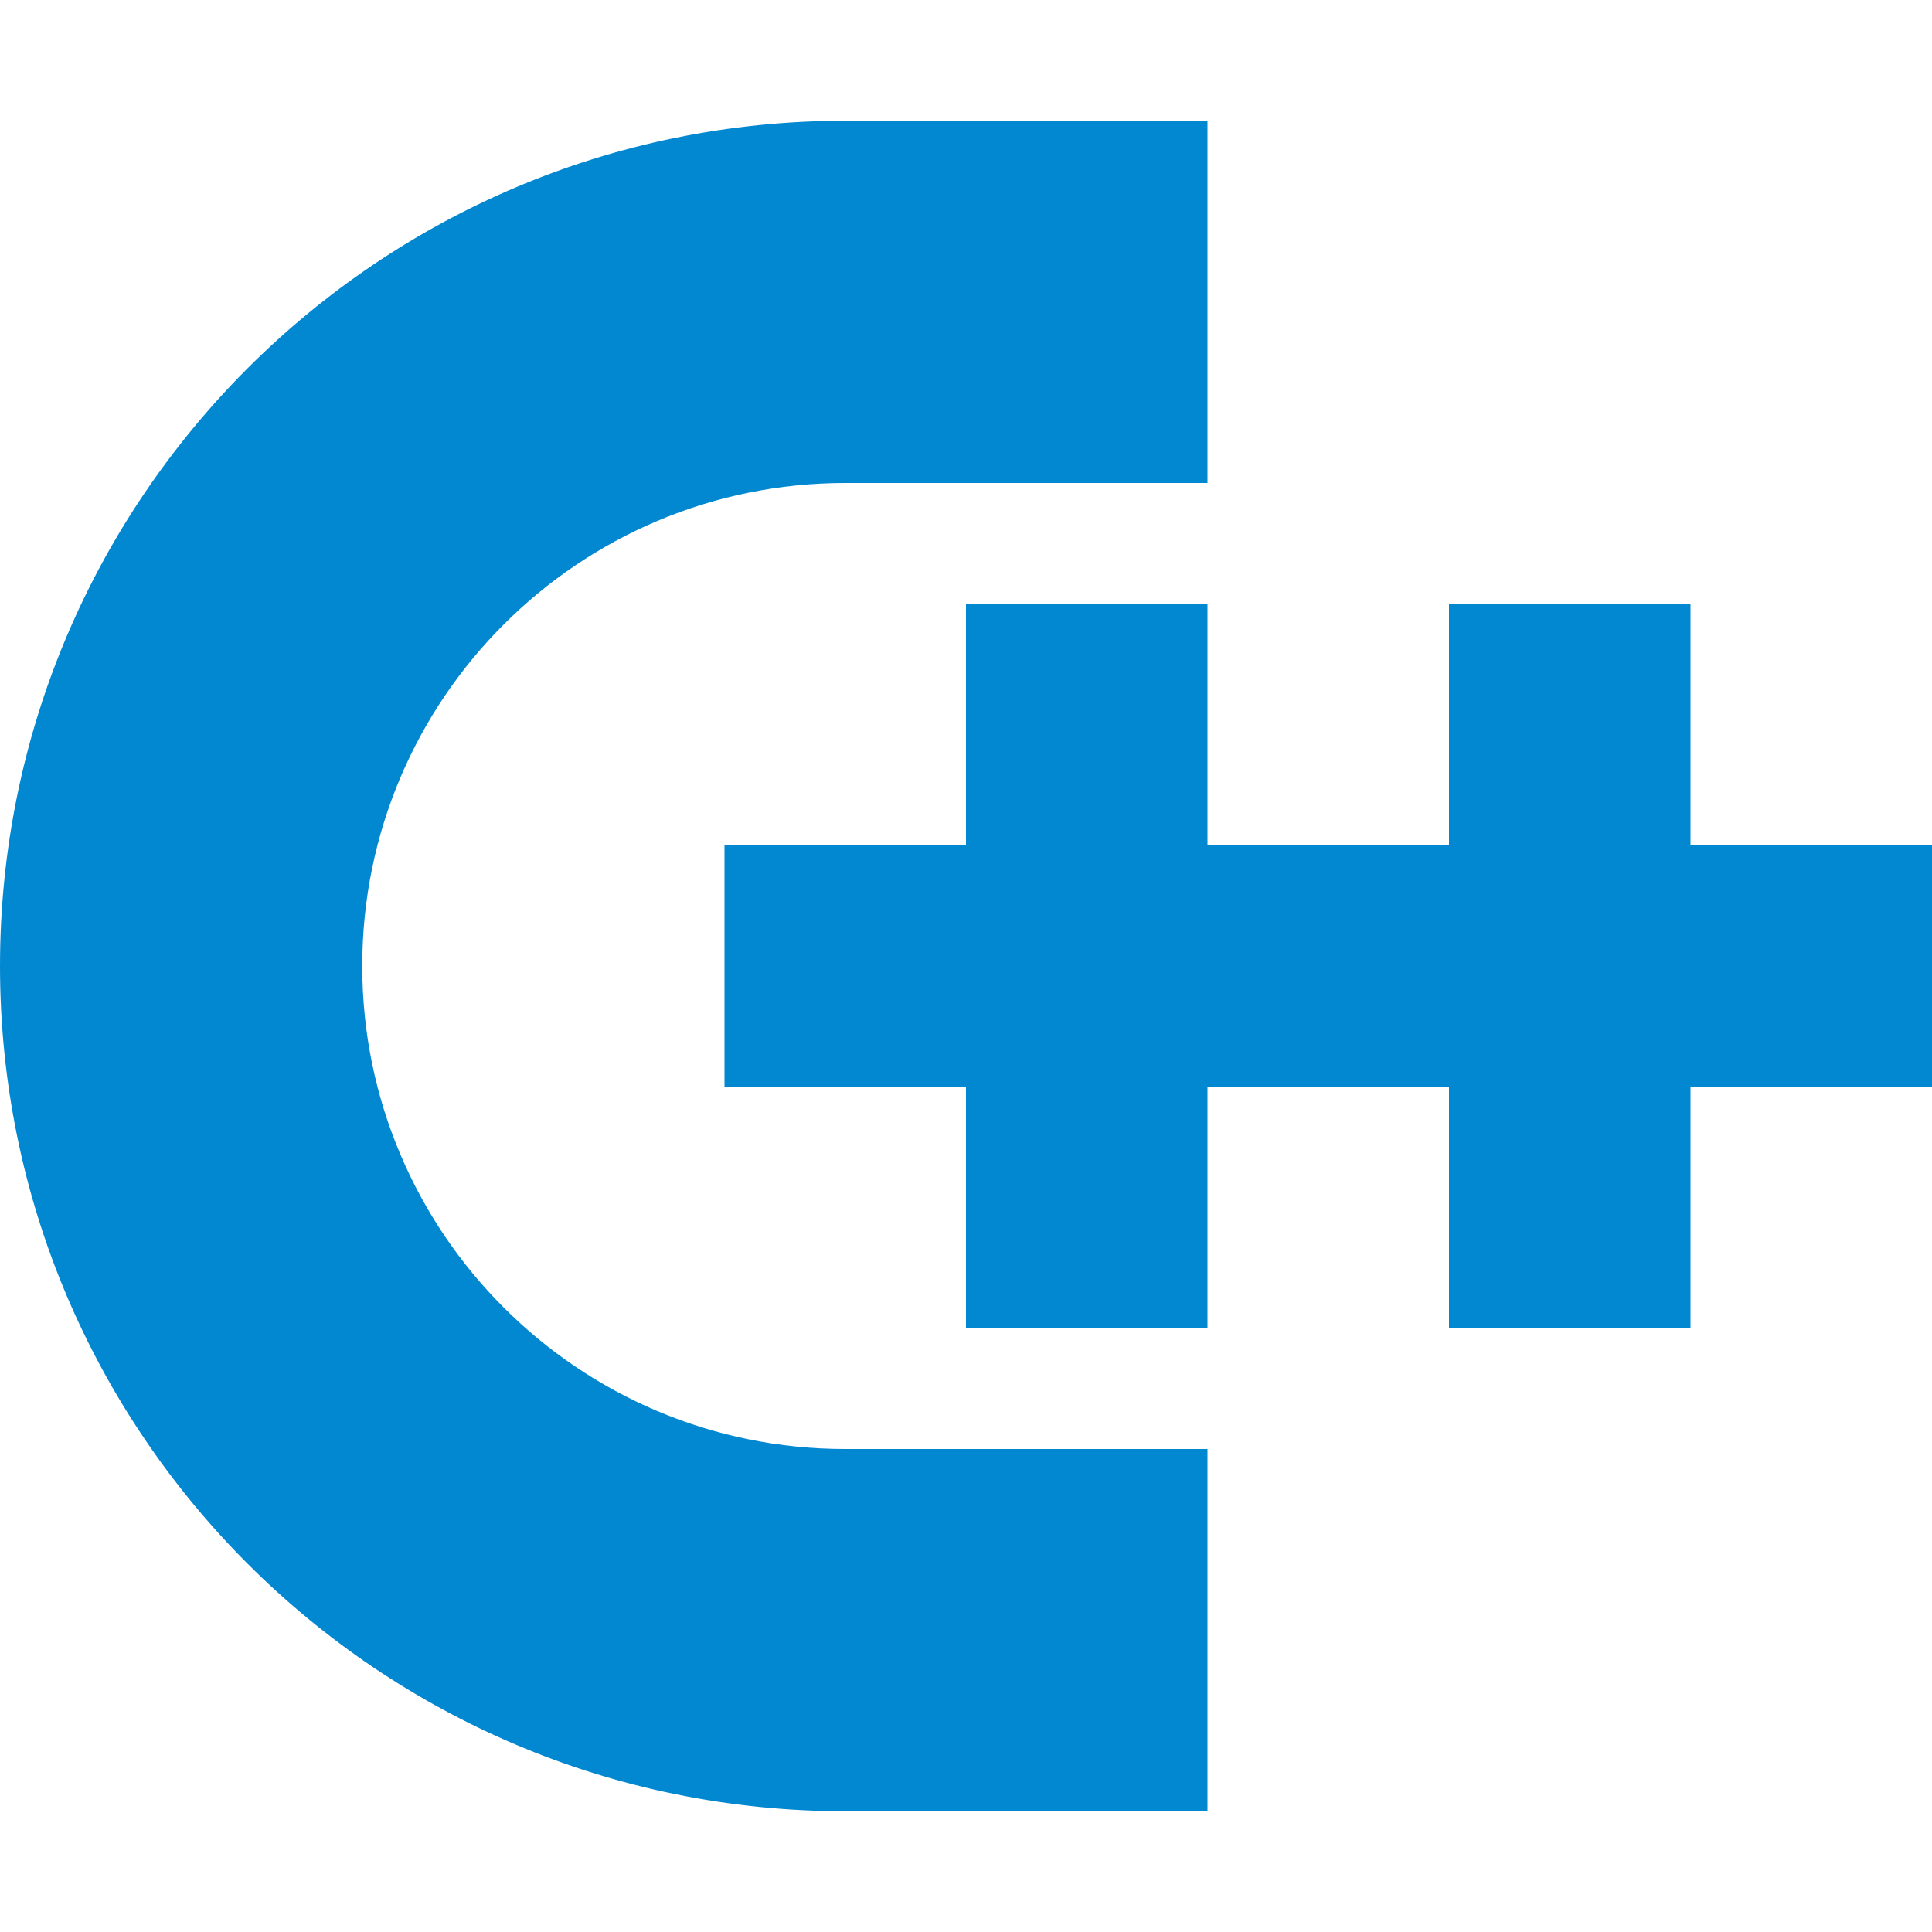
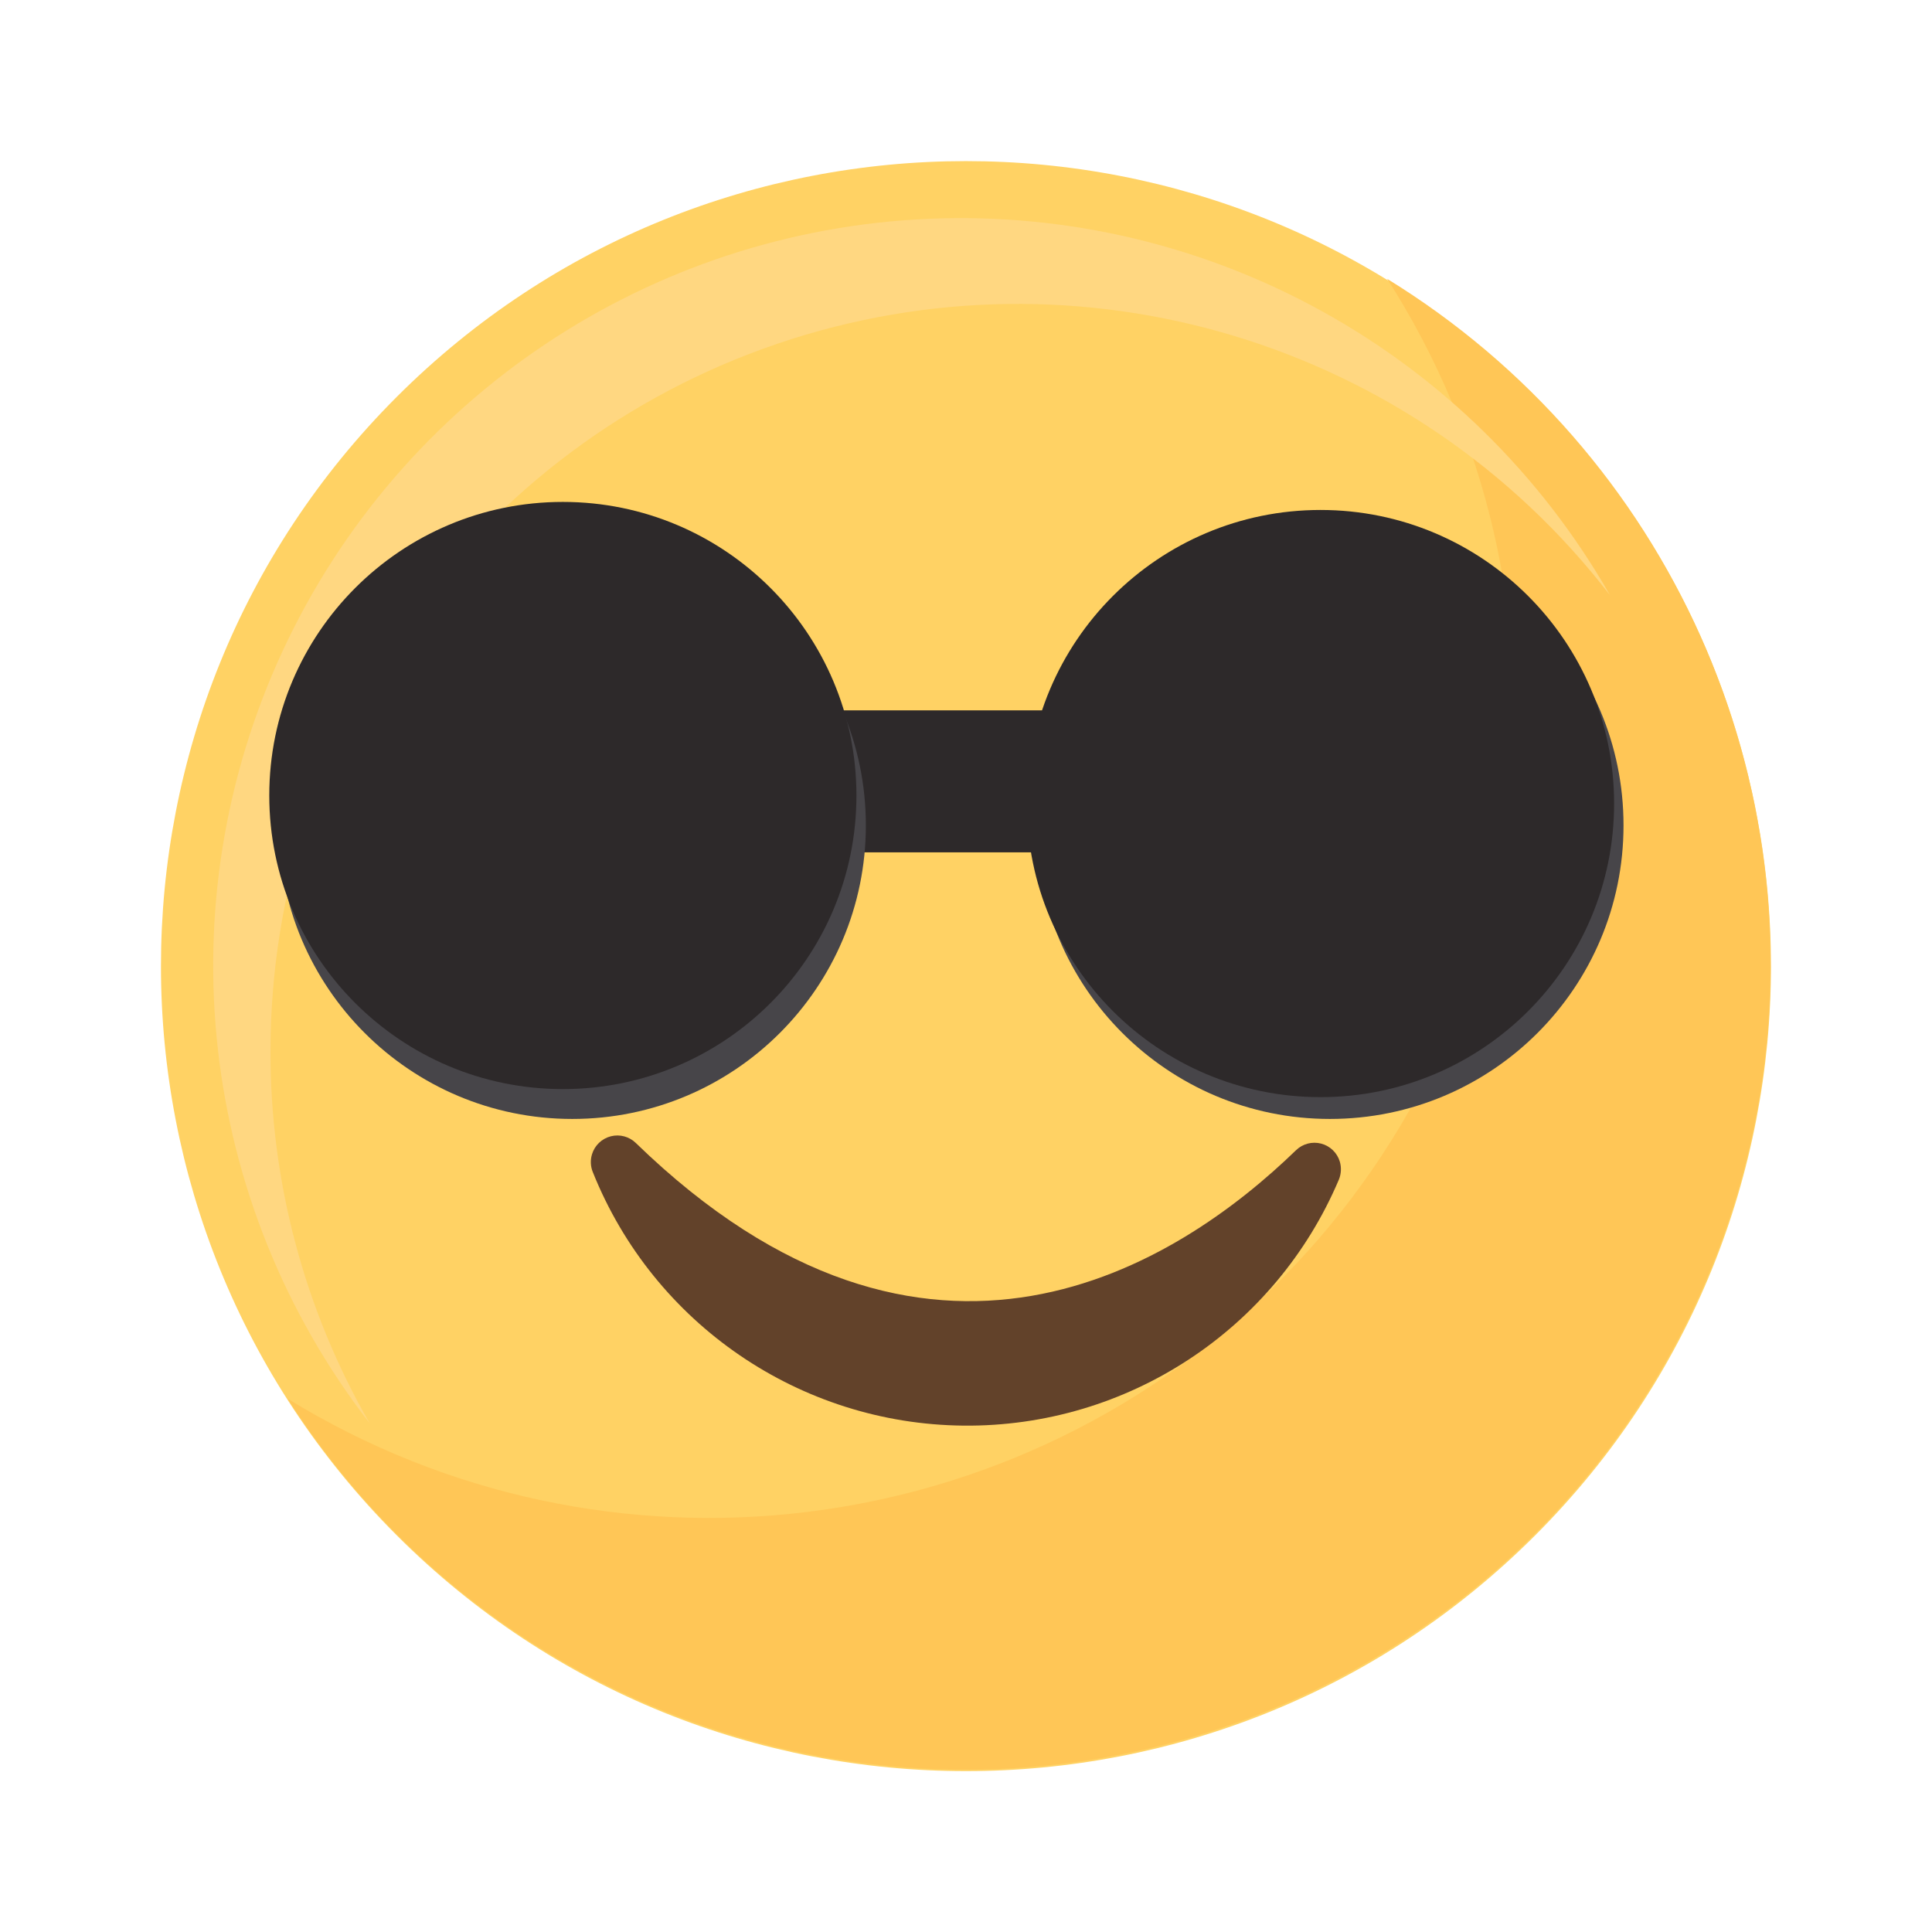
- <svg xmlns="http://www.w3.org/2000/svg" viewBox="0 0 32 32">
-   <path d="M32,18H28v4H24V18H22V14h2V10h4v4h4ZM20,10v4h2v4H20v4H16V18H12V14h4V10Z" style="fill: #0288d1" />
-   <path d="M14,24A8,8,0,1,1,14,8h6V2H14A14,14,0,0,0,0,16V16A14,14,0,0,0,14,30h6V24Z" style="fill: #0288d1" />
+ <svg xmlns="http://www.w3.org/2000/svg" t="1683300646011" class="icon" viewBox="0 0 1024 1024" version="1.1" p-id="1088" width="300" height="300">
+   <path d="M813.696 813.739a426.667 426.667 0 1 0-603.435 0 426.667 426.667 0 0 0 603.435 0z" fill="#FFD264" p-id="1089" />
+   <path d="M735.232 147.797A426.667 426.667 0 0 1 152.448 741.333 426.667 426.667 0 1 0 735.232 147.797z" fill="#FFC656" p-id="1090" />
+   <path d="M143.36 556.971A396.16 396.16 0 0 1 853.333 315.477 396.203 396.203 0 1 0 195.968 754.432a393.899 393.899 0 0 1-52.608-197.461z" fill="#FFD781" p-id="1091" />
+   <path d="M337.067 605.867a14.037 14.037 0 0 0-23.296 5.931 14.037 14.037 0 0 0 0.427 9.429 213.845 213.845 0 0 0 395.477 3.883 14.464 14.464 0 0 0 0.469-9.387 14.037 14.037 0 0 0-23.211-6.101c-62.379 60.501-194.944 146.645-349.867-3.755z" fill="#62422A" p-id="1092" />
+   <path d="M438.656 451.755a42.197 42.197 0 0 0 8.533-25.088c0-22.187-18.731-41.344-45.824-50.176h208.085v75.264zM333.483 376.491h-5.632v2.005c1.835-0.725 3.712-1.408 5.632-2.005z" fill="#2D292A" p-id="1093" />
+   <path d="M303.317 437.461m-155.605 0a155.605 155.605 0 1 0 311.211 0 155.605 155.605 0 1 0-311.211 0Z" fill="#474549" p-id="1094" />
+   <path d="M298.325 421.632m-155.605 0a155.605 155.605 0 1 0 311.211 0 155.605 155.605 0 1 0-311.211 0Z" fill="#2D292A" p-id="1095" />
+   <path d="M704.896 437.461m-155.605 0a155.605 155.605 0 1 0 311.211 0 155.605 155.605 0 1 0-311.211 0Z" fill="#474549" p-id="1096" />
+   <path d="M699.904 425.899m-155.605 0a155.605 155.605 0 1 0 311.211 0 155.605 155.605 0 1 0-311.211 0Z" fill="#2D292A" p-id="1097" />
</svg>
